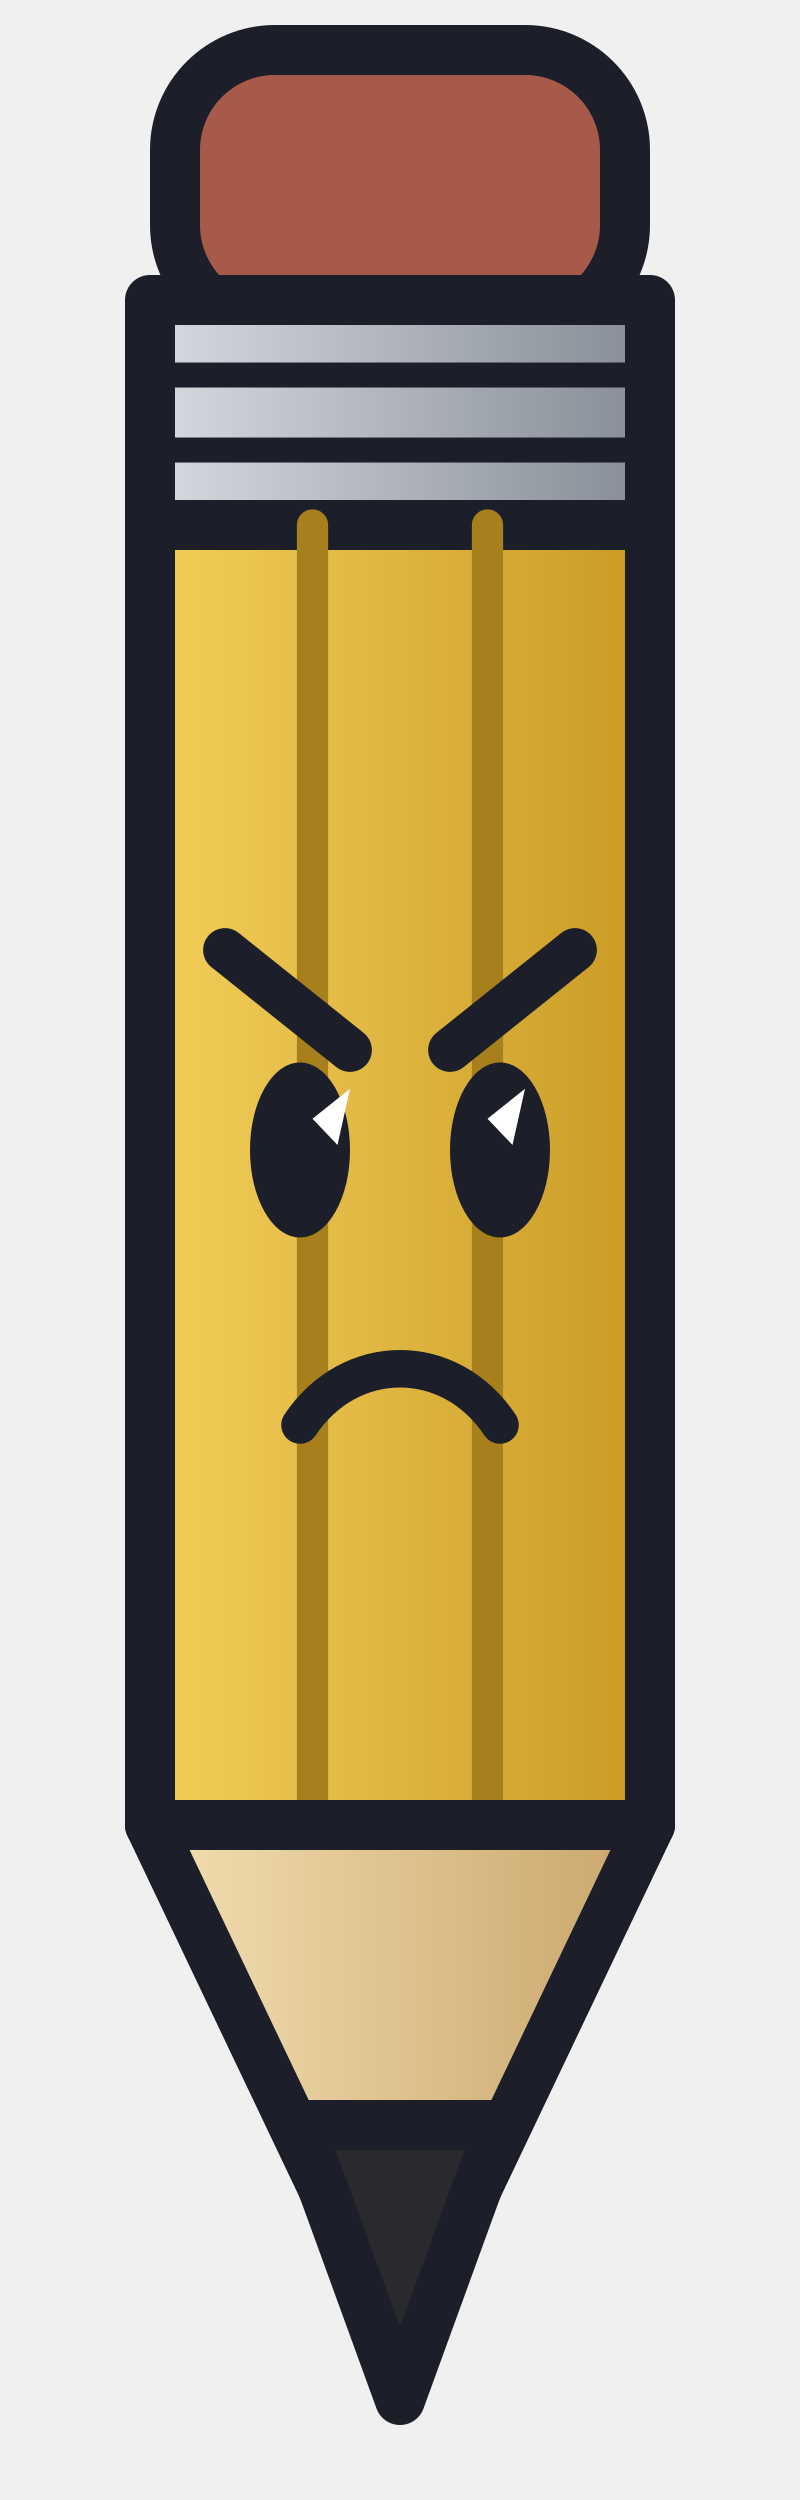
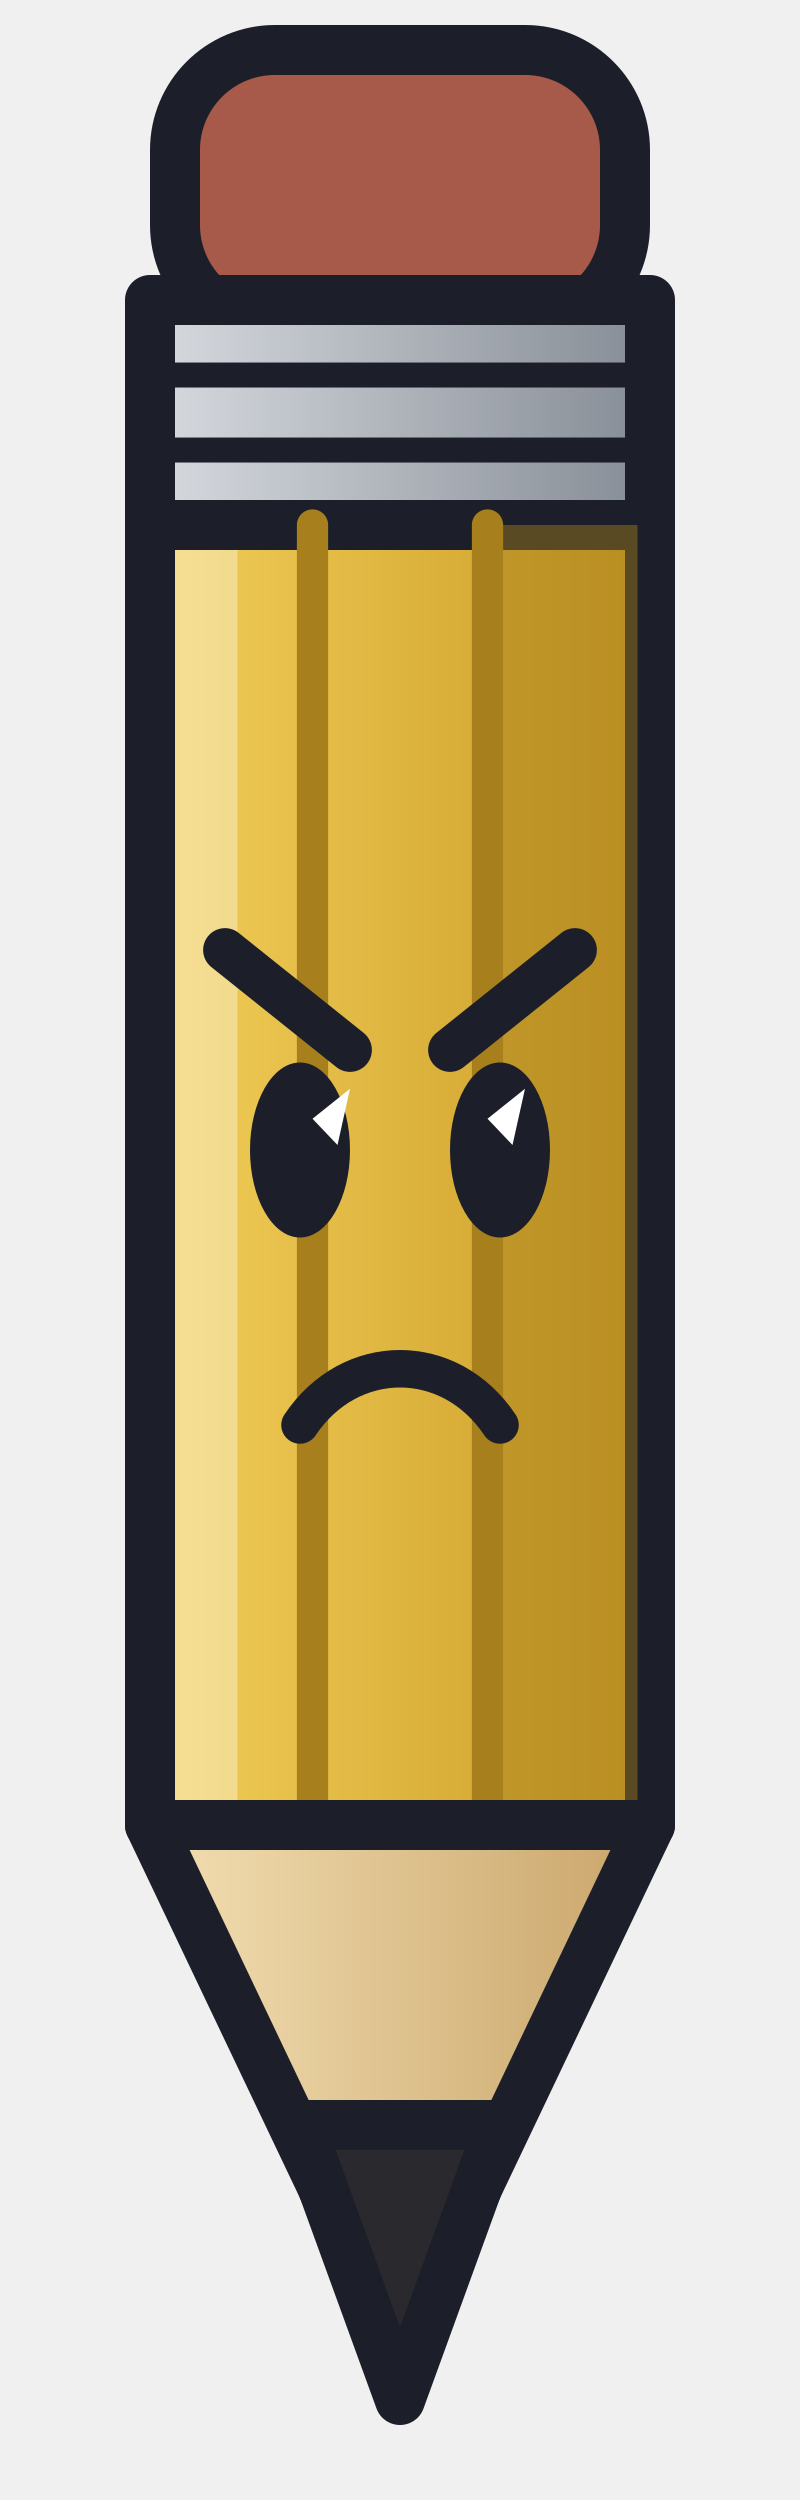
<svg xmlns="http://www.w3.org/2000/svg" width="64" height="200" viewBox="0 0 64 200">
  <defs>
    <linearGradient id="wood" x1="0" y1="0" x2="1" y2="0">
      <stop offset="0" stop-color="#f3dfb3" />
      <stop offset="1" stop-color="#c9a56a" />
    </linearGradient>
    <linearGradient id="yel" x1="0" y1="0" x2="1" y2="0">
      <stop offset="0" stop-color="#f2cf5a" />
      <stop offset="1" stop-color="#c99a24" />
    </linearGradient>
    <linearGradient id="metal" x1="0" y1="0" x2="1" y2="0">
      <stop offset="0" stop-color="#d7dbe0" />
      <stop offset="1" stop-color="#868c95" />
    </linearGradient>
  </defs>
  <g stroke="#1c1f2a" stroke-width="4" stroke-linejoin="round" stroke-linecap="round">
    <rect x="14" y="4" width="36" height="22" rx="8" fill="#a85a4a" />
    <rect x="12" y="24" width="40" height="18" fill="url(#metal)" />
    <path d="M12 30 L52 30 M12 36 L52 36" stroke-width="2" />
    <rect x="12" y="42" width="40" height="104" fill="url(#yel)" />
    <path d="M25 42 L25 146 M39 42 L39 146" stroke="#a77f1c" stroke-width="2.5" />
+     <rect x="40" y="42" width="11" height="104" fill="#a77f1c" opacity="0.45" stroke="none" />
+     <rect x="14" y="44" width="5" height="100" fill="#fff" opacity="0.35" stroke="none" />
    <path d="M12 146 L52 146 L32 188 Z" fill="url(#wood)" />
    <path d="M24 170 L40 170 L32 192 Z" fill="#2a2a2e" />
    <path d="M18 76 L28 84 M46 76 L36 84" stroke-width="3.5" fill="none" />
    <ellipse cx="24" cy="92" rx="4" ry="7" fill="#1c1f2a" stroke="none" />
    <path d="M25.0 89.5 L28.0 87.1 L27.0 91.6 Z" fill="#fff" stroke="none" />
    <ellipse cx="40" cy="92" rx="4" ry="7" fill="#1c1f2a" stroke="none" />
    <path d="M39.0 89.5 L42.0 87.1 L41.0 91.6 Z" fill="#fff" stroke="none" />
    <path d="M24 114 C28 108 36 108 40 114" fill="none" stroke-width="3" />
  </g>
</svg>
